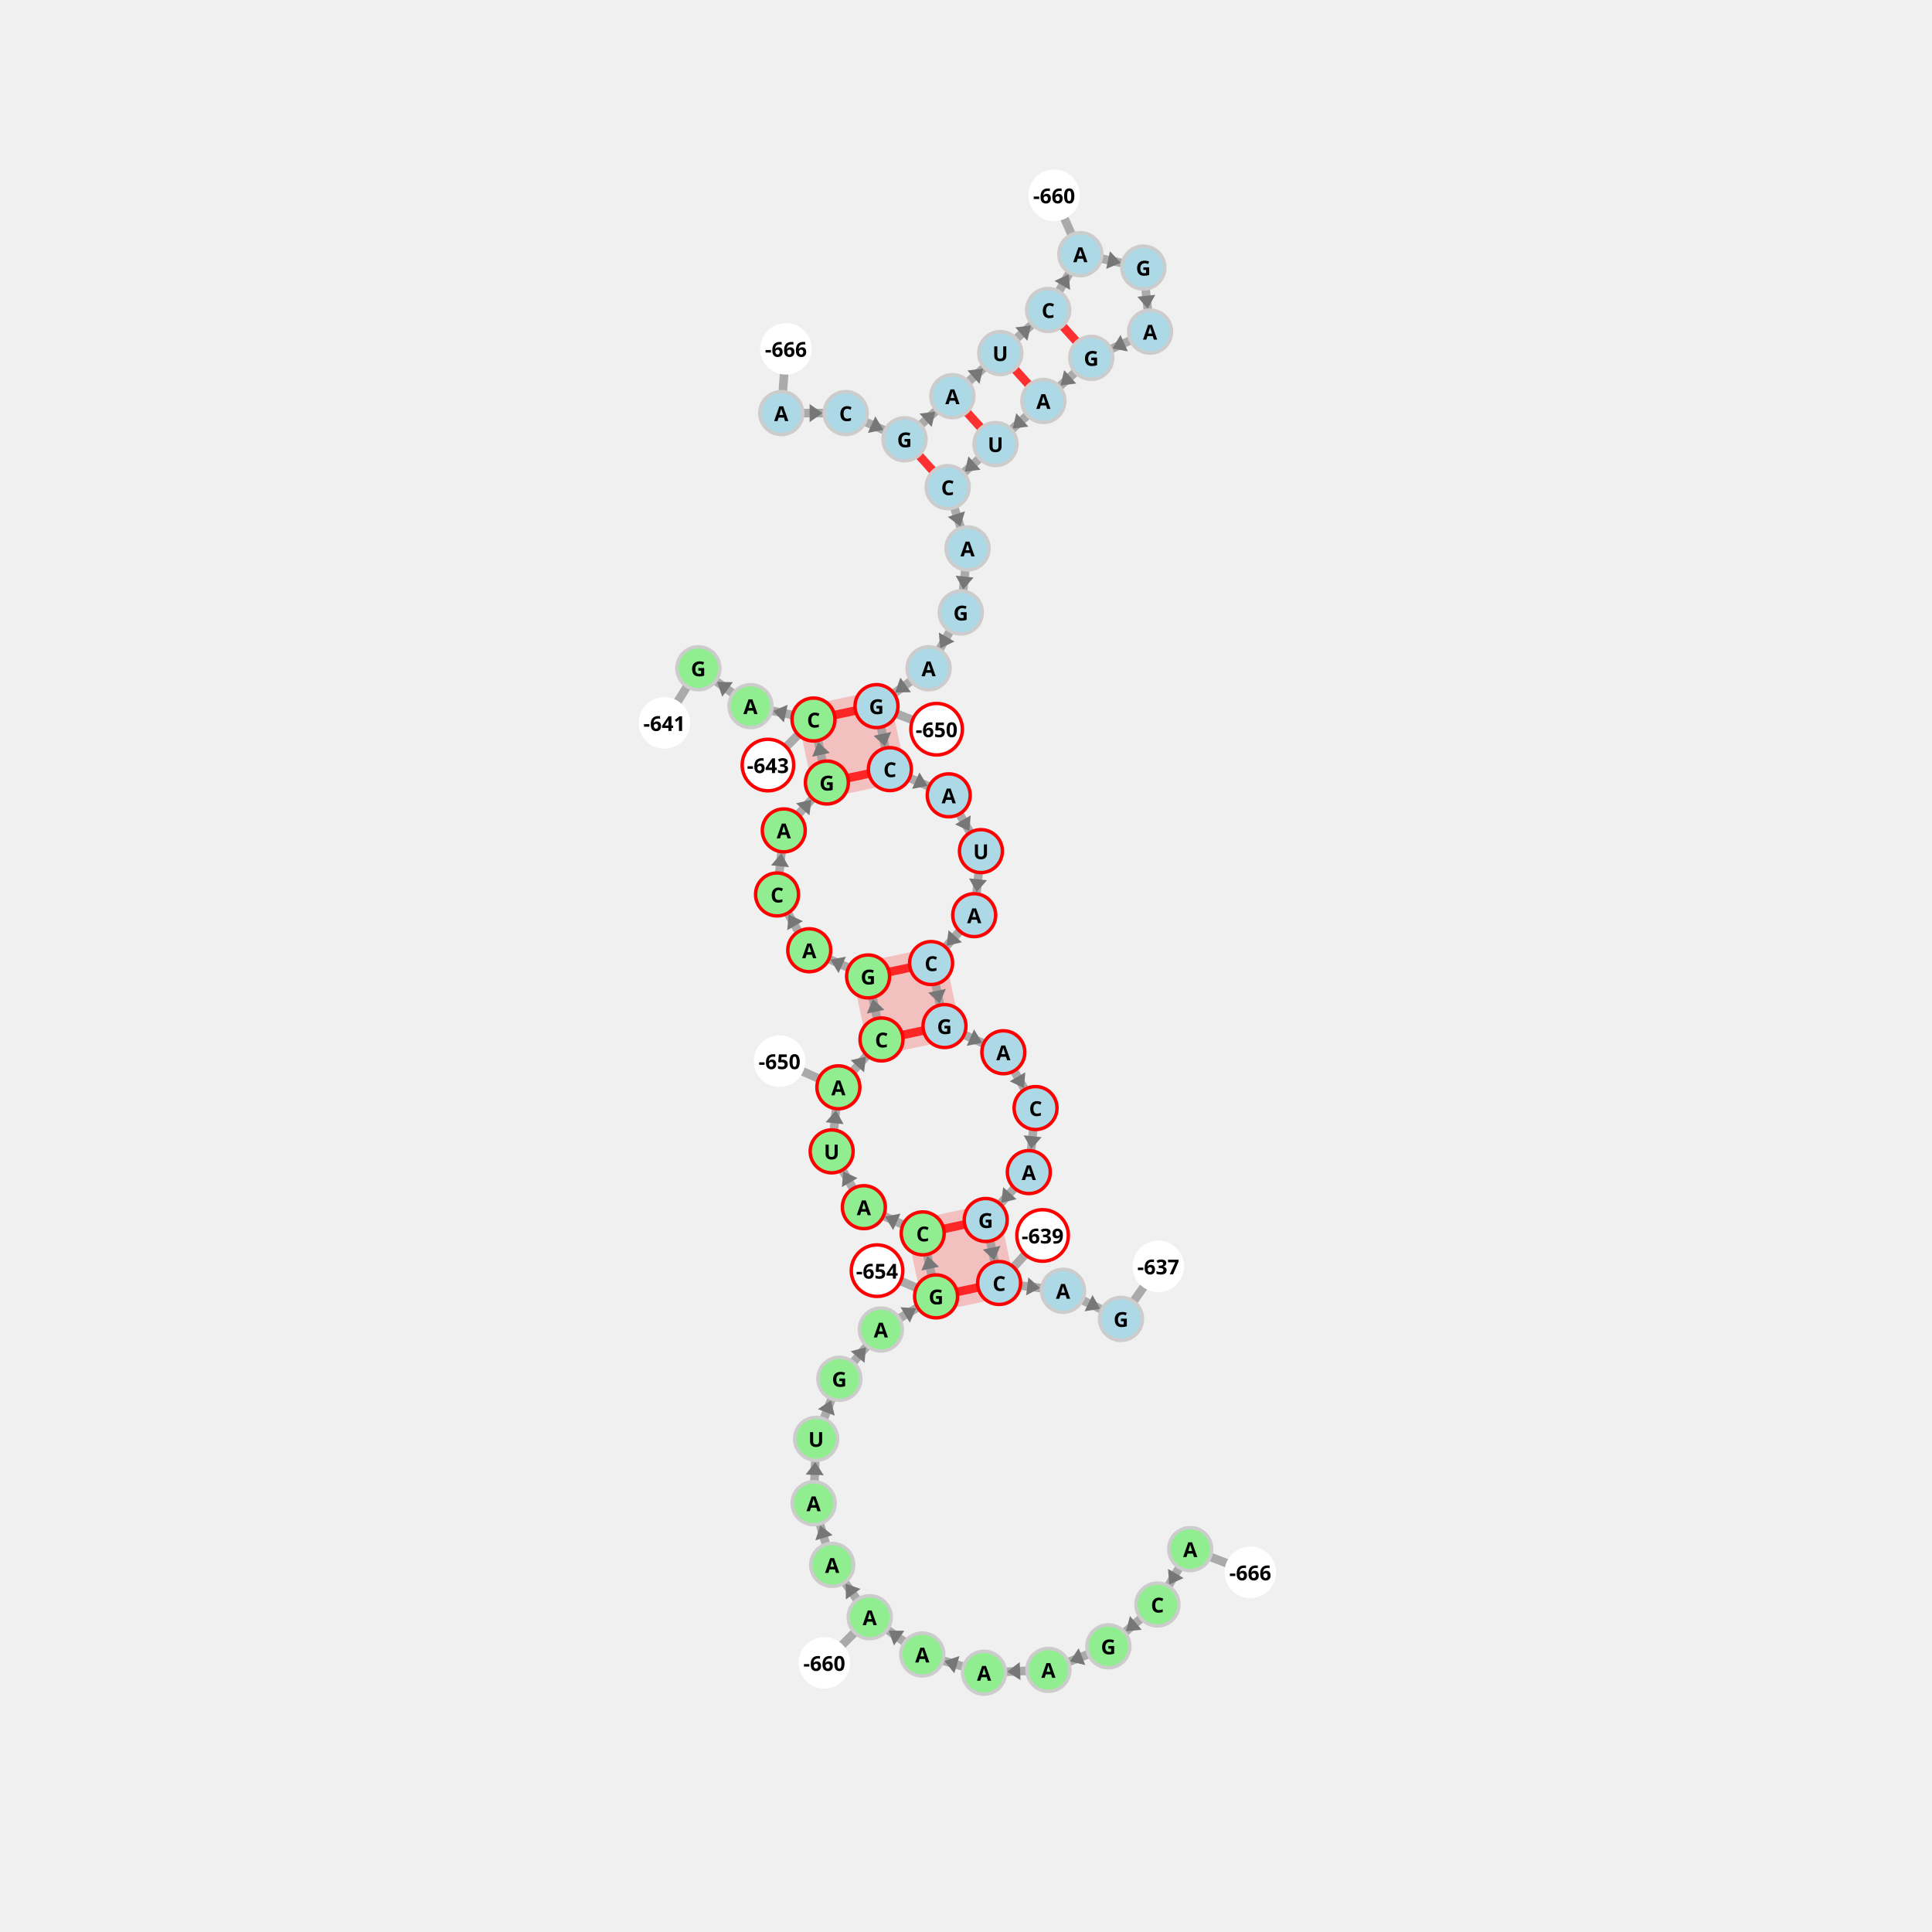
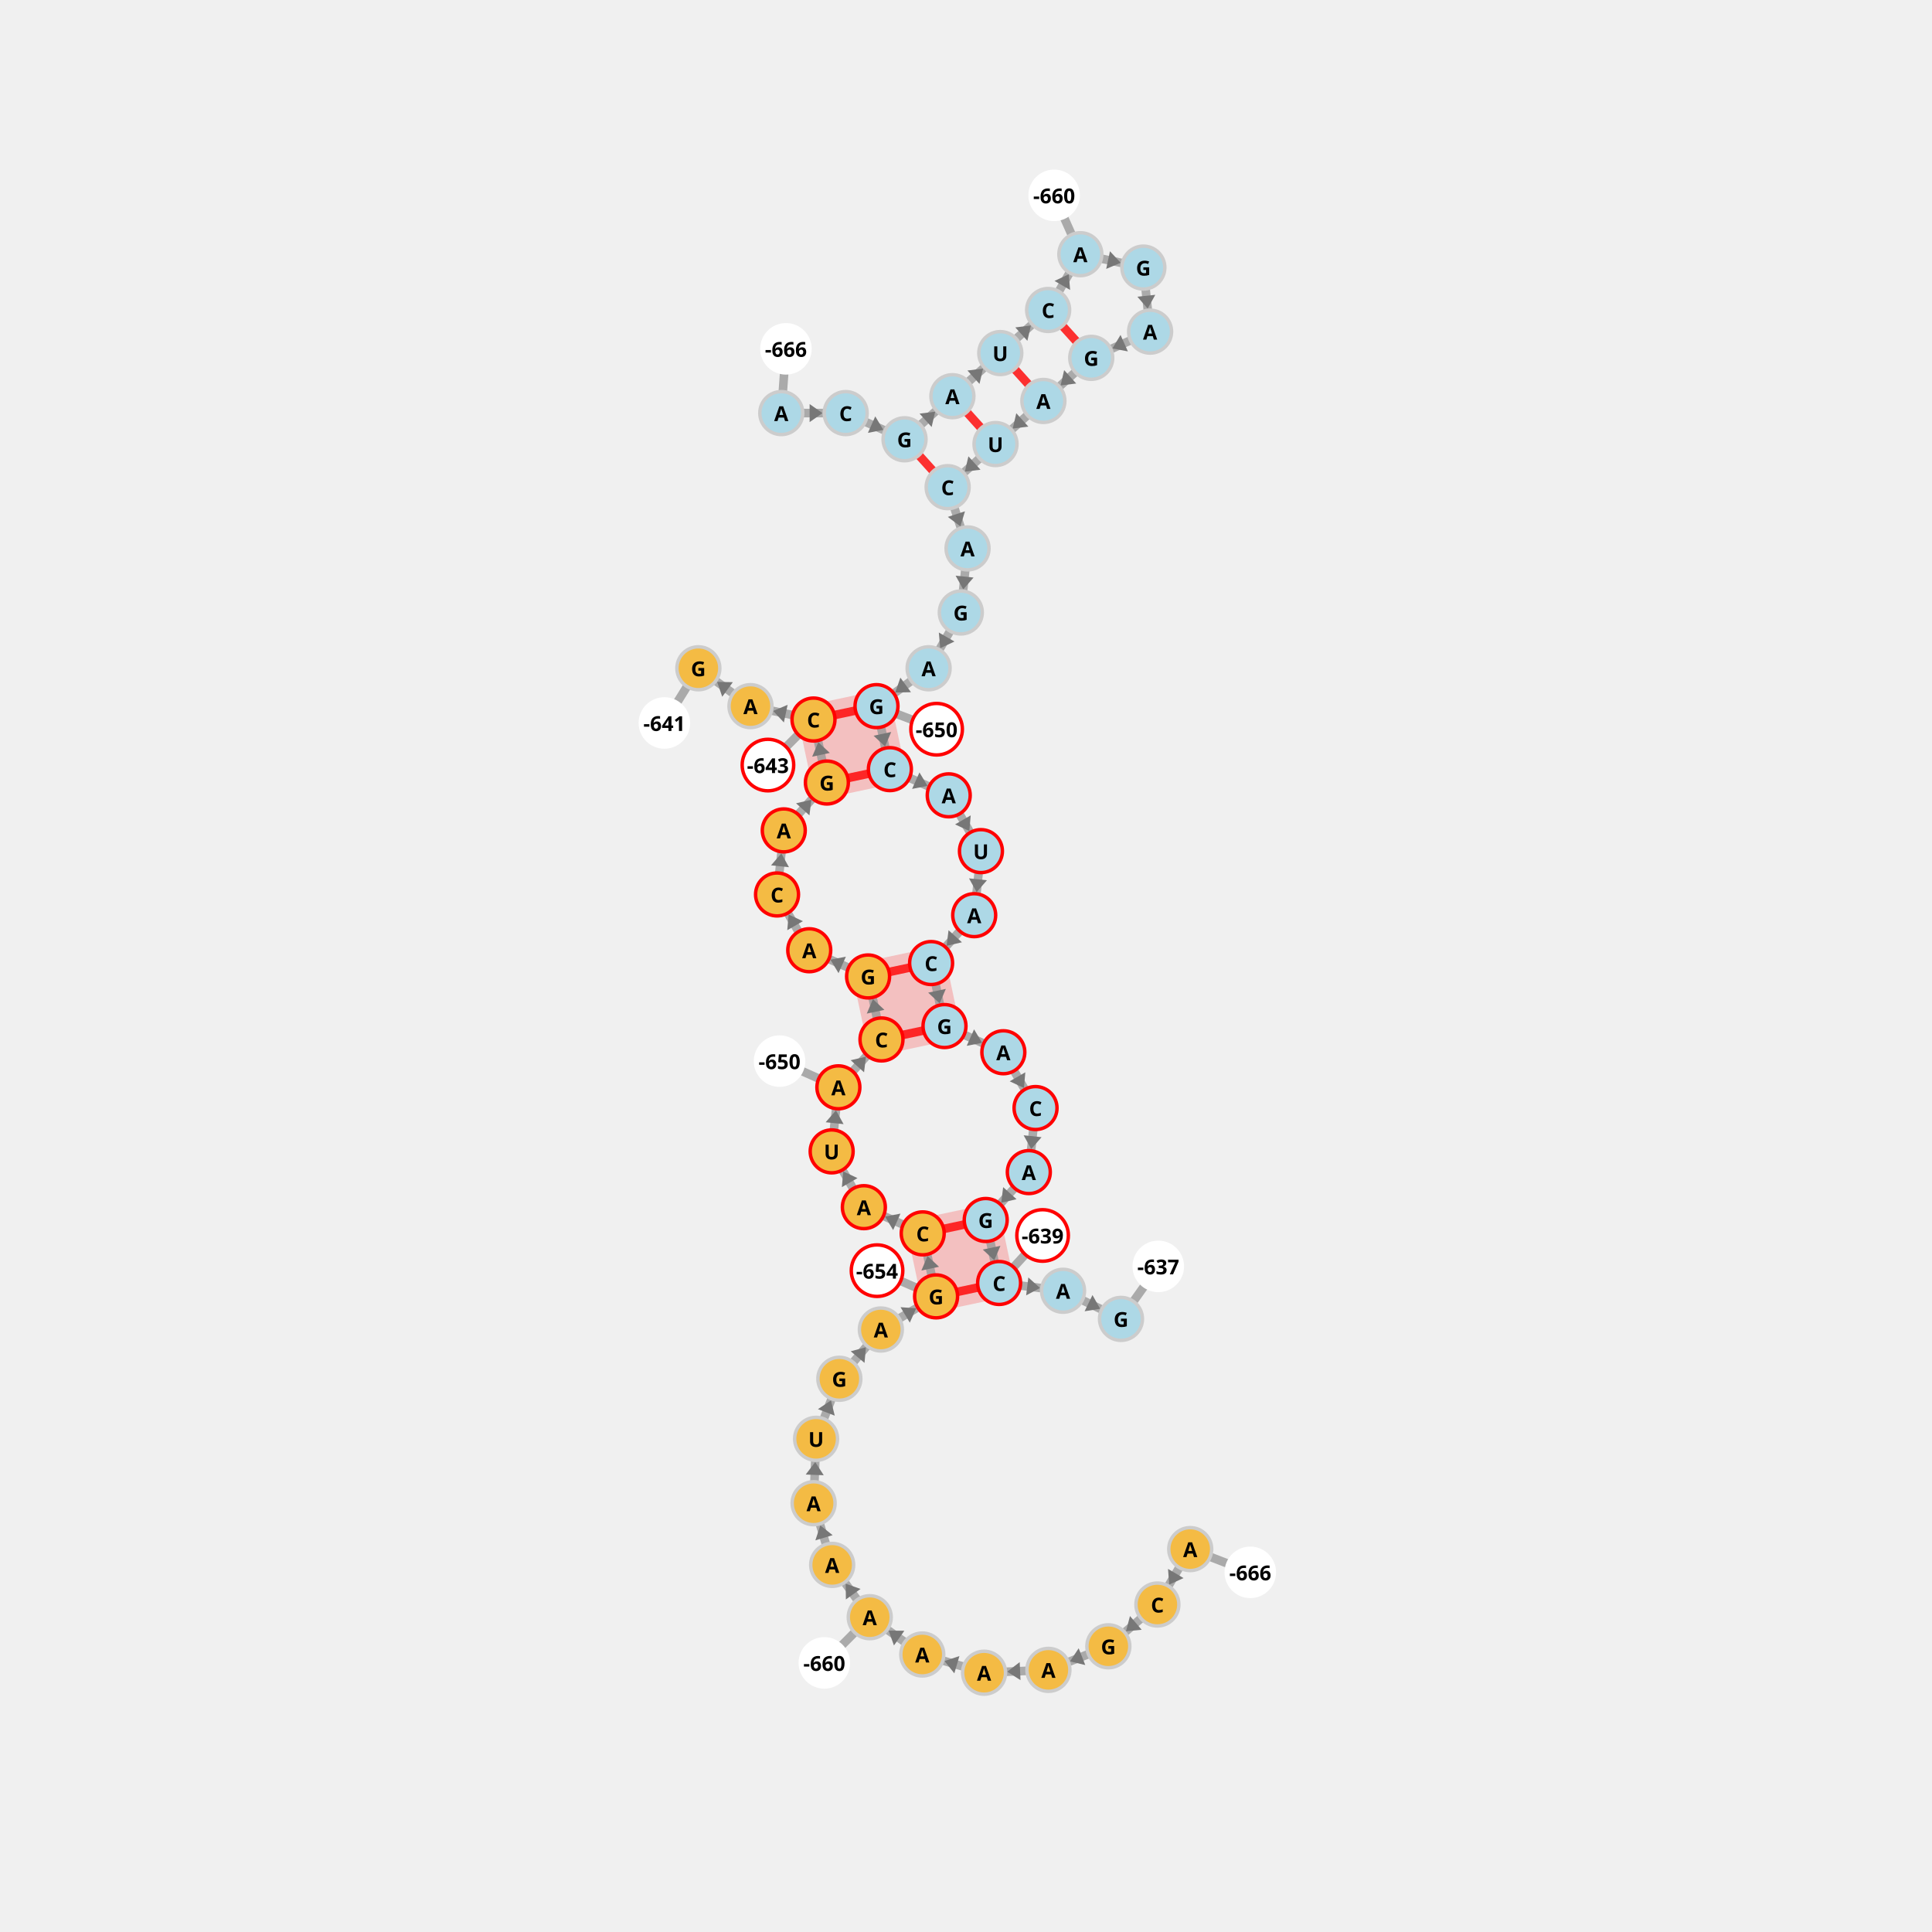
<svg xmlns="http://www.w3.org/2000/svg" viewBox="0 0 300 300">
  <style type="text/css">
 circle.fornac-node, polygon.fornac-node {
  stroke: #ccc;
  stroke-width: 0.8;
  opacity: 1;
  fill: white;
}

path.fornac-directionArrow {
  fill: #777;
  stroke: none;
  stroke-width: 0.8px;
}

g.fornac-plot {
    /* outline: 1px solid red; */
}

circle.fornac-node[base_type="a"] {
  fill: #dbdb8d;
}

circle.fornac-node[base_type="c"] {
  fill: #98df8a;
}

circle.fornac-node[base_type="g"] {
  fill: #ff9896;
}

circle.fornac-node[base_type="u"], circle.fornac-node[base_type="t"] {
  fill: #aec7e8;
}

.fornac-node &gt; text {
     pointer-events: none;
 }

circle.fornac-node[node_type="label"] {
    stroke: transparent;
    stroke-width: 0;
    fill: white;
    display: inline;
}

circle.fornac-node[node_type="protein"] {
    fill: gray;
    fill-opacity: 0.5;
    stroke-width: 4;
}

.fornac-selectedNode &gt; circle.fornac-node {
    stroke: red;
}

text.fornac-nodeLabel {
    font-weight: bold;
    font-family: Tahoma, Geneva, sans-serif;
    font-size: 0.4em;
    color: rgb(100,100,100);
    text-anchor: middle;
    alignment-baseline: middle;
    dominant-baseline: central;
    pointer-events: none;
    -webkit-touch-callout: none;
    -webkit-user-select: none;
    -khtml-user-select: none;
    -moz-user-select: none;
    -ms-user-select: none;
    user-select: none;
}

line.fornac-link {
  stroke: #999;
  stroke-opacity: 0.8;
  stroke-width: 2;
}

line.fornac-link[link_type="pseudoknot"] {
    stroke: red;
}

line.fornac-link[link_type="basepair"] {
  stroke: red;
}

line.fornac-link[link_type="intermolecule"] {
  stroke: blue;
}

line.fornac-link[link_type="chain_chain"] {
  stroke-dasharray: 3,3;
}

line.fornac-link[link_type="fake"] {
  stroke: green;
}

text.fornac-plotLabel {
    font-family: Tahoma, Geneva, sans-serif;
    font-weight: bolder;
    font-size: 1.2em;
    fill: rgba(200, 200, 200, 0.5);
    text-anchor: middle;
    alignment-baseline: central;
}

.fornac-transparent {
    fill: transparent;
    stroke-width: 0;
    stroke-opacity: 0;
    opacity: 0;
    visibility: hidden;
    pointer-events: none;
}

.fornac-dragLine {
  stroke: #999;
  stroke-width: 2;
  pointer-events: none;
}

.fornac-mouseEventHelper &gt; .extent {
  fill-opacity: .1;
  stroke: #fff;
  shape-rendering: crispEdges;
}

.d3-context-menu {
	position: absolute;
	display: none;
	background-color: #f2f2f2;
	border-radius: 4px;

	font-family: Arial, sans-serif;
	font-size: 14px;
	min-width: 150px;
	border: 1px solid #d4d4d4;

	z-index:1200;
}

.d3-context-menu ul {
	list-style-type: none;
	margin: 4px 0px;
	padding: 0px;
	cursor: default;
}

.d3-context-menu ul li {
	padding: 4px 16px;

	-webkit-touch-callout: none; /* iOS Safari */
	-webkit-user-select: none;   /* Chrome/Safari/Opera */
	-khtml-user-select: none;    /* Konqueror */
	-moz-user-select: none;      /* Firefox */
	-ms-user-select: none;       /* Internet Explorer/Edge */
	user-select: none;
}

.d3-context-menu ul li:hover {
	background-color: #4677f8;
	color: #fefefe;
}

.d3-context-menu-selected {
	background-color: #4677f8;
	color: #fefefe;
}

/*
	Header
*/

.d3-context-menu ul li.is-header
.d3-context-menu ul li.is-header:hover {
	background-color: #f2f2f2;
	color: #444;
	font-weight: bold;
	font-style: italic;
}

/*
	Disabled
*/

.d3-context-menu ul li.is-disabled
.d3-context-menu ul li.is-disabled:hover {
	background-color: #f2f2f2;
	color: #888;
	cursor: not-allowed;
}

/*
	Divider
*/

.d3-context-menu ul li.is-divider {
	padding: 0px 0px;
}

.d3-context-menu ul li.is-divider:hover {
	background-color: #f2f2f2;
}

.d3-context-menu ul hr {
	border: 0;
    height: 0;
    border-top: 1px solid rgba(0, 0, 0, 0.1);
    border-bottom: 1px solid rgba(255, 255, 255, 0.3);
}

/*# sourceMappingURL=fornac.css.map*/ 
</style>
  <g class="fornac-plot" transform="translate(54.63409,-2.538667)scale(0.6668224,0.6668224)">
    <polyline points="147.606,287.896 150.725,302.569 136.053,305.687 132.934,291.015 147.606,287.896 " style="fill:red;opacity:0.2;stroke:red;stroke-width:7" />
    <polyline points="134.889,228.068 138.008,242.74 123.336,245.859 120.217,231.186 134.889,228.068 " style="fill:red;opacity:0.2;stroke:red;stroke-width:7" />
    <polyline points="122.172,168.239 125.291,182.911 110.619,186.03 107.5,171.358 122.172,168.239 " style="fill:red;opacity:0.2;stroke:red;stroke-width:7" />
    <g class="fornac-links">
      <line class="link fornac-link" x1="100" y1="100" x2="115" y2="100" link_type="backbone" pointer-events="all" start="1" end="2" />
      <line class="link fornac-link" x1="128.703" y1="106.101" x2="138.74" y2="117.248" link_type="basepair" pointer-events="all" start="3" end="13" />
      <line class="link fornac-link" x1="115" y1="100" x2="128.703" y2="106.101" link_type="backbone" pointer-events="all" start="2" end="3" />
      <line class="link fornac-link" x1="139.85" y1="96.064" x2="149.887" y2="107.211" link_type="basepair" pointer-events="all" start="4" end="12" />
      <line class="link fornac-link" x1="128.703" y1="106.101" x2="139.85" y2="96.064" link_type="backbone" pointer-events="all" start="3" end="4" />
      <line class="link fornac-link" x1="150.998" y1="86.027" x2="161.034" y2="97.174" link_type="basepair" pointer-events="all" start="5" end="11" />
      <line class="link fornac-link" x1="139.85" y1="96.064" x2="150.998" y2="86.027" link_type="backbone" pointer-events="all" start="4" end="5" />
      <line class="link fornac-link" x1="162.145" y1="75.99" x2="172.182" y2="87.137" link_type="basepair" pointer-events="all" start="6" end="10" />
      <line class="link fornac-link" x1="150.998" y1="86.027" x2="162.145" y2="75.99" link_type="backbone" pointer-events="all" start="5" end="6" />
      <line class="link fornac-link" x1="162.145" y1="75.99" x2="169.645" y2="63" link_type="backbone" pointer-events="all" start="6" end="7" />
      <line class="link fornac-link" x1="169.645" y1="63" x2="184.317" y2="66.118" link_type="backbone" pointer-events="all" start="7" end="8" />
      <line class="link fornac-link" x1="184.317" y1="66.118" x2="185.885" y2="81.036" link_type="backbone" pointer-events="all" start="8" end="9" />
      <line class="link fornac-link" x1="185.885" y1="81.036" x2="172.182" y2="87.137" link_type="backbone" pointer-events="all" start="9" end="10" />
      <line class="link fornac-link" x1="172.182" y1="87.137" x2="161.034" y2="97.174" link_type="backbone" pointer-events="all" start="10" end="11" />
      <line class="link fornac-link" x1="161.034" y1="97.174" x2="149.887" y2="107.211" link_type="backbone" pointer-events="all" start="11" end="12" />
      <line class="link fornac-link" x1="149.887" y1="107.211" x2="138.74" y2="117.248" link_type="backbone" pointer-events="all" start="12" end="13" />
      <line class="link fornac-link" x1="138.74" y1="117.248" x2="143.375" y2="131.514" link_type="backbone" pointer-events="all" start="13" end="14" />
      <line class="link fornac-link" x1="143.375" y1="131.514" x2="141.807" y2="146.432" link_type="backbone" pointer-events="all" start="14" end="15" />
      <line class="link fornac-link" x1="141.807" y1="146.432" x2="134.307" y2="159.422" link_type="backbone" pointer-events="all" start="15" end="16" />
      <line class="link fornac-link" x1="122.172" y1="168.239" x2="107.5" y2="171.358" link_type="basepair" pointer-events="all" start="17" end="57" />
      <line class="link fornac-link" x1="134.307" y1="159.422" x2="122.172" y2="168.239" link_type="backbone" pointer-events="all" start="16" end="17" />
      <line class="link fornac-link" x1="125.291" y1="182.911" x2="110.619" y2="186.03" link_type="basepair" pointer-events="all" start="18" end="56" />
      <line class="link fornac-link" x1="122.172" y1="168.239" x2="125.291" y2="182.911" link_type="backbone" pointer-events="all" start="17" end="18" />
      <line class="link fornac-link" x1="125.291" y1="182.911" x2="138.994" y2="189.012" link_type="backbone" pointer-events="all" start="18" end="19" />
      <line class="link fornac-link" x1="138.994" y1="189.012" x2="146.494" y2="202.003" link_type="backbone" pointer-events="all" start="19" end="20" />
      <line class="link fornac-link" x1="146.494" y1="202.003" x2="144.926" y2="216.921" link_type="backbone" pointer-events="all" start="20" end="21" />
      <line class="link fornac-link" x1="134.889" y1="228.068" x2="120.217" y2="231.186" link_type="basepair" pointer-events="all" start="22" end="52" />
      <line class="link fornac-link" x1="144.926" y1="216.921" x2="134.889" y2="228.068" link_type="backbone" pointer-events="all" start="21" end="22" />
      <line class="link fornac-link" x1="138.008" y1="242.74" x2="123.336" y2="245.859" link_type="basepair" pointer-events="all" start="23" end="51" />
      <line class="link fornac-link" x1="134.889" y1="228.068" x2="138.008" y2="242.74" link_type="backbone" pointer-events="all" start="22" end="23" />
      <line class="link fornac-link" x1="138.008" y1="242.74" x2="151.711" y2="248.841" link_type="backbone" pointer-events="all" start="23" end="24" />
      <line class="link fornac-link" x1="151.711" y1="248.841" x2="159.211" y2="261.831" link_type="backbone" pointer-events="all" start="24" end="25" />
      <line class="link fornac-link" x1="159.211" y1="261.831" x2="157.643" y2="276.749" link_type="backbone" pointer-events="all" start="25" end="26" />
      <line class="link fornac-link" x1="147.606" y1="287.896" x2="132.934" y2="291.015" link_type="basepair" pointer-events="all" start="27" end="47" />
      <line class="link fornac-link" x1="157.643" y1="276.749" x2="147.606" y2="287.896" link_type="backbone" pointer-events="all" start="26" end="27" />
      <line class="link fornac-link" x1="150.725" y1="302.569" x2="136.053" y2="305.687" link_type="basepair" pointer-events="all" start="28" end="46" />
      <line class="link fornac-link" x1="147.606" y1="287.896" x2="150.725" y2="302.569" link_type="backbone" pointer-events="all" start="27" end="28" />
      <line class="link fornac-link" x1="150.725" y1="302.569" x2="165.615" y2="304.383" link_type="backbone" pointer-events="all" start="28" end="29" />
      <line class="link fornac-link" x1="165.615" y1="304.383" x2="179.109" y2="310.934" link_type="backbone" pointer-events="all" start="29" end="30" />
      <line class="link fornac-link" x1="195.228" y1="364.538" x2="187.585" y2="377.444" link_type="backbone" pointer-events="all" start="34" end="35" />
      <line class="link fornac-link" x1="187.585" y1="377.444" x2="176.166" y2="387.17" link_type="backbone" pointer-events="all" start="35" end="36" />
      <line class="link fornac-link" x1="176.166" y1="387.17" x2="162.207" y2="392.662" link_type="backbone" pointer-events="all" start="36" end="37" />
      <line class="link fornac-link" x1="162.207" y1="392.662" x2="147.222" y2="393.323" link_type="backbone" pointer-events="all" start="37" end="38" />
      <line class="link fornac-link" x1="147.222" y1="393.323" x2="132.834" y2="389.082" link_type="backbone" pointer-events="all" start="38" end="39" />
      <line class="link fornac-link" x1="132.834" y1="389.082" x2="120.602" y2="380.4" link_type="backbone" pointer-events="all" start="39" end="40" />
      <line class="link fornac-link" x1="120.602" y1="380.4" x2="111.852" y2="368.216" link_type="backbone" pointer-events="all" start="40" end="41" />
      <line class="link fornac-link" x1="111.852" y1="368.216" x2="107.532" y2="353.852" link_type="backbone" pointer-events="all" start="41" end="42" />
      <line class="link fornac-link" x1="107.532" y1="353.852" x2="108.111" y2="338.863" link_type="backbone" pointer-events="all" start="42" end="43" />
      <line class="link fornac-link" x1="108.111" y1="338.863" x2="113.525" y2="324.874" link_type="backbone" pointer-events="all" start="43" end="44" />
      <line class="link fornac-link" x1="113.525" y1="324.874" x2="123.188" y2="313.401" link_type="backbone" pointer-events="all" start="44" end="45" />
      <line class="link fornac-link" x1="123.188" y1="313.401" x2="136.053" y2="305.687" link_type="backbone" pointer-events="all" start="45" end="46" />
      <line class="link fornac-link" x1="136.053" y1="305.687" x2="132.934" y2="291.015" link_type="backbone" pointer-events="all" start="46" end="47" />
      <line class="link fornac-link" x1="132.934" y1="291.015" x2="119.231" y2="284.914" link_type="backbone" pointer-events="all" start="47" end="48" />
      <line class="link fornac-link" x1="119.231" y1="284.914" x2="111.731" y2="271.924" link_type="backbone" pointer-events="all" start="48" end="49" />
      <line class="link fornac-link" x1="111.731" y1="271.924" x2="113.299" y2="257.006" link_type="backbone" pointer-events="all" start="49" end="50" />
      <line class="link fornac-link" x1="113.299" y1="257.006" x2="123.336" y2="245.859" link_type="backbone" pointer-events="all" start="50" end="51" />
      <line class="link fornac-link" x1="123.336" y1="245.859" x2="120.217" y2="231.186" link_type="backbone" pointer-events="all" start="51" end="52" />
      <line class="link fornac-link" x1="120.217" y1="231.186" x2="106.514" y2="225.085" link_type="backbone" pointer-events="all" start="52" end="53" />
      <line class="link fornac-link" x1="106.514" y1="225.085" x2="99.014" y2="212.095" link_type="backbone" pointer-events="all" start="53" end="54" />
      <line class="link fornac-link" x1="99.014" y1="212.095" x2="100.582" y2="197.177" link_type="backbone" pointer-events="all" start="54" end="55" />
      <line class="link fornac-link" x1="100.582" y1="197.177" x2="110.619" y2="186.03" link_type="backbone" pointer-events="all" start="55" end="56" />
      <line class="link fornac-link" x1="110.619" y1="186.03" x2="107.5" y2="171.358" link_type="backbone" pointer-events="all" start="56" end="57" />
      <line class="link fornac-link" x1="107.5" y1="171.358" x2="92.828" y2="168.239" link_type="backbone" pointer-events="all" start="57" end="58" />
      <line class="link fornac-link" x1="92.828" y1="168.239" x2="80.693" y2="159.422" link_type="backbone" pointer-events="all" start="58" end="59" />
      <line class="link fornac-link" x1="100" y1="100" x2="101.084" y2="85.039" link_type="label_link" pointer-events="all" start="1" end="1" />
      <line class="link fornac-link" x1="169.645" y1="63" x2="163.544" y2="49.297" link_type="label_link" pointer-events="all" start="7" end="1" />
      <line class="link fornac-link" x1="122.172" y1="168.239" x2="136.176" y2="173.615" link_type="label_link" pointer-events="all" start="17" end="1" />
      <line class="link fornac-link" x1="150.725" y1="302.569" x2="160.854" y2="291.505" link_type="label_link" pointer-events="all" start="28" end="1" />
      <line class="link fornac-link" x1="179.109" y1="310.934" x2="187.791" y2="298.702" link_type="label_link" pointer-events="all" start="30" end="1" />
      <line class="link fornac-link" x1="195.228" y1="364.538" x2="209.217" y2="369.952" link_type="label_link" pointer-events="all" start="34" end="1" />
      <line class="link fornac-link" x1="120.602" y1="380.4" x2="110.025" y2="391.036" link_type="label_link" pointer-events="all" start="40" end="1" />
      <line class="link fornac-link" x1="136.053" y1="305.687" x2="122.299" y2="299.7" link_type="label_link" pointer-events="all" start="46" end="1" />
      <line class="link fornac-link" x1="113.299" y1="257.006" x2="99.596" y2="250.905" link_type="label_link" pointer-events="all" start="50" end="1" />
      <line class="link fornac-link" x1="107.5" y1="171.358" x2="96.893" y2="181.964" link_type="label_link" pointer-events="all" start="57" end="1" />
      <line class="link fornac-link" x1="80.693" y1="159.422" x2="72.776" y2="172.163" link_type="label_link" pointer-events="all" start="59" end="1" />
    </g>
    <g class="fornac-nodes">
      <g class="gnode" struct_name="empty" transform="translate(100,100)" num="n1" rnum="n59">
        <path class="fornac-directionArrow" node_num="1" />
        <circle class="fornac-node" node_type="nucleotide" node_num="1" r="5" style="fill: lightblue;" />
        <text class="fornac-nodeLabel" label_type="nucleotide">A</text>
      </g>
      <g class="gnode" struct_name="empty" transform="translate(115,100)" num="n2" rnum="n58">
        <path class="fornac-directionArrow" node_num="2" d="M-8.4,-2.1L-5.4,0L-8.4,2.1" />
        <circle class="fornac-node" node_type="nucleotide" node_num="2" r="5" style="fill: lightblue;" />
        <text class="fornac-nodeLabel" label_type="nucleotide">C</text>
      </g>
      <g class="gnode" struct_name="empty" transform="translate(128.7032,106.101)" num="n3" rnum="n57">
        <path class="fornac-directionArrow" node_num="3" d="M-6.82,-5.335L-4.933,-2.196L-8.528,-1.498" />
        <circle class="fornac-node" node_type="nucleotide" node_num="3" r="5" style="fill: lightblue;" />
        <text class="fornac-nodeLabel" label_type="nucleotide">G</text>
      </g>
      <g class="gnode" struct_name="empty" transform="translate(139.8504,96.06409)" num="n4" rnum="n56">
        <path class="fornac-directionArrow" node_num="4" d="M-7.648,4.06L-4.013,3.613L-4.837,7.181" />
        <circle class="fornac-node" node_type="nucleotide" node_num="4" r="5" style="fill: lightblue;" />
        <text class="fornac-nodeLabel" label_type="nucleotide">A</text>
      </g>
      <g class="gnode" struct_name="empty" transform="translate(150.9975,86.02713)" num="n5" rnum="n55">
        <path class="fornac-directionArrow" node_num="5" d="M-7.648,4.06L-4.013,3.613L-4.837,7.181" />
        <circle class="fornac-node" node_type="nucleotide" node_num="5" r="5" style="fill: lightblue;" />
        <text class="fornac-nodeLabel" label_type="nucleotide">U</text>
      </g>
      <g class="gnode" struct_name="empty" transform="translate(162.1447,75.99017)" num="n6" rnum="n54">
        <path class="fornac-directionArrow" node_num="6" d="M-7.648,4.06L-4.013,3.613L-4.837,7.181" />
        <circle class="fornac-node" node_type="nucleotide" node_num="6" r="5" style="fill: lightblue;" />
        <text class="fornac-nodeLabel" label_type="nucleotide">C</text>
      </g>
      <g class="gnode" struct_name="empty" transform="translate(169.6447,62.99979)" num="n7" rnum="n53">
        <path class="fornac-directionArrow" node_num="7" d="M-6.019,6.225L-2.7,4.677L-2.381,8.325" />
        <circle class="fornac-node" node_type="nucleotide" node_num="7" r="5" style="fill: lightblue;" />
        <text class="fornac-nodeLabel" label_type="nucleotide">A</text>
      </g>
      <g class="gnode" struct_name="empty" transform="translate(184.3169,66.11847)" num="n8" rnum="n52">
        <path class="fornac-directionArrow" node_num="8" d="M-7.78,-3.801L-5.282,-1.123L-8.653,0.308" />
        <circle class="fornac-node" node_type="nucleotide" node_num="8" r="5" style="fill: lightblue;" />
        <text class="fornac-nodeLabel" label_type="nucleotide">G</text>
      </g>
      <g class="gnode" struct_name="empty" transform="translate(185.8848,81.0363)" num="n9" rnum="n51">
        <path class="fornac-directionArrow" node_num="9" d="M1.21,-8.573L-0.564,-5.37L-2.967,-8.134" />
        <circle class="fornac-node" node_type="nucleotide" node_num="9" r="5" style="fill: lightblue;" />
        <text class="fornac-nodeLabel" label_type="nucleotide">A</text>
      </g>
      <g class="gnode" struct_name="empty" transform="translate(172.1817,87.13734)" num="n10" rnum="n50">
        <path class="fornac-directionArrow" node_num="10" d="M8.528,-1.498L4.933,-2.196L6.82,-5.335" />
        <circle class="fornac-node" node_type="nucleotide" node_num="10" r="5" style="fill: lightblue;" />
        <text class="fornac-nodeLabel" label_type="nucleotide">G</text>
      </g>
      <g class="gnode" struct_name="empty" transform="translate(161.0345,97.1743)" num="n11" rnum="n49">
        <path class="fornac-directionArrow" node_num="11" d="M7.648,-4.06L4.013,-3.613L4.837,-7.181" />
        <circle class="fornac-node" node_type="nucleotide" node_num="11" r="5" style="fill: lightblue;" />
        <text class="fornac-nodeLabel" label_type="nucleotide">A</text>
      </g>
      <g class="gnode" struct_name="empty" transform="translate(149.8873,107.2113)" num="n12" rnum="n48">
        <path class="fornac-directionArrow" node_num="12" d="M7.648,-4.06L4.013,-3.613L4.837,-7.181" />
        <circle class="fornac-node" node_type="nucleotide" node_num="12" r="5" style="fill: lightblue;" />
        <text class="fornac-nodeLabel" label_type="nucleotide">U</text>
      </g>
      <g class="gnode" struct_name="empty" transform="translate(138.7401,117.2482)" num="n13" rnum="n47">
        <path class="fornac-directionArrow" node_num="13" d="M7.648,-4.06L4.013,-3.613L4.837,-7.181" />
        <circle class="fornac-node" node_type="nucleotide" node_num="13" r="5" style="fill: lightblue;" />
        <text class="fornac-nodeLabel" label_type="nucleotide">C</text>
      </g>
      <g class="gnode" struct_name="empty" transform="translate(143.3754,131.5141)" num="n14" rnum="n46">
        <path class="fornac-directionArrow" node_num="14" d="M-0.599,-8.638L-1.669,-5.136L-4.593,-7.34" />
        <circle class="fornac-node" node_type="nucleotide" node_num="14" r="5" style="fill: lightblue;" />
        <text class="fornac-nodeLabel" label_type="nucleotide">A</text>
      </g>
      <g class="gnode" struct_name="empty" transform="translate(141.8075,146.4319)" num="n15" rnum="n45">
        <path class="fornac-directionArrow" node_num="15" d="M2.967,-8.134L0.564,-5.37L-1.21,-8.573" />
        <circle class="fornac-node" node_type="nucleotide" node_num="15" r="5" style="fill: lightblue;" />
        <text class="fornac-nodeLabel" label_type="nucleotide">G</text>
      </g>
      <g class="gnode" struct_name="empty" transform="translate(134.3075,159.4223)" num="n16" rnum="n44">
        <path class="fornac-directionArrow" node_num="16" d="M6.019,-6.225L2.7,-4.677L2.381,-8.325" />
        <circle class="fornac-node" node_type="nucleotide" node_num="16" r="5" style="fill: lightblue;" />
        <text class="fornac-nodeLabel" label_type="nucleotide">A</text>
      </g>
      <g class="gnode" struct_name="empty" transform="translate(122.1722,168.2391)" num="n17" rnum="n43">
        <path class="fornac-directionArrow" node_num="17" d="M8.03,-3.238L4.369,-3.174L5.561,-6.636" />
        <circle class="fornac-node" node_type="nucleotide" node_num="17" r="5" style="fill: lightblue;stroke: red;" />
        <text class="fornac-nodeLabel" label_type="nucleotide">G</text>
      </g>
      <g class="gnode" struct_name="empty" transform="translate(125.2909,182.9113)" num="n18" rnum="n42">
        <path class="fornac-directionArrow" node_num="18" d="M0.308,-8.653L-1.123,-5.282L-3.801,-7.78" />
        <circle class="fornac-node" node_type="nucleotide" node_num="18" r="5" style="fill: lightblue;stroke: red;" />
        <text class="fornac-nodeLabel" label_type="nucleotide">C</text>
      </g>
      <g class="gnode" struct_name="empty" transform="translate(138.9941,189.0123)" num="n19" rnum="n41">
        <path class="fornac-directionArrow" node_num="19" d="M-6.82,-5.335L-4.933,-2.196L-8.528,-1.498" />
        <circle class="fornac-node" node_type="nucleotide" node_num="19" r="5" style="fill: lightblue;stroke: red;" />
        <text class="fornac-nodeLabel" label_type="nucleotide">A</text>
      </g>
      <g class="gnode" struct_name="empty" transform="translate(146.4941,202.0027)" num="n20" rnum="n40">
        <path class="fornac-directionArrow" node_num="20" d="M-2.381,-8.325L-2.7,-4.677L-6.019,-6.225" />
        <circle class="fornac-node" node_type="nucleotide" node_num="20" r="5" style="fill: lightblue;stroke: red;" />
        <text class="fornac-nodeLabel" label_type="nucleotide">U</text>
      </g>
      <g class="gnode" struct_name="empty" transform="translate(144.9261,216.9205)" num="n21" rnum="n39">
        <path class="fornac-directionArrow" node_num="21" d="M2.967,-8.134L0.564,-5.37L-1.21,-8.573" />
        <circle class="fornac-node" node_type="nucleotide" node_num="21" r="5" style="fill: lightblue;stroke: red;" />
        <text class="fornac-nodeLabel" label_type="nucleotide">A</text>
      </g>
      <g class="gnode" struct_name="empty" transform="translate(134.8892,228.0677)" num="n22" rnum="n38">
        <path class="fornac-directionArrow" node_num="22" d="M7.181,-4.837L3.613,-4.013L4.06,-7.648" />
        <circle class="fornac-node" node_type="nucleotide" node_num="22" r="5" style="fill: lightblue;stroke: red;" />
        <text class="fornac-nodeLabel" label_type="nucleotide">C</text>
      </g>
      <g class="gnode" struct_name="empty" transform="translate(138.0079,242.7399)" num="n23" rnum="n37">
        <path class="fornac-directionArrow" node_num="23" d="M0.308,-8.653L-1.123,-5.282L-3.801,-7.78" />
        <circle class="fornac-node" node_type="nucleotide" node_num="23" r="5" style="fill: lightblue;stroke: red;" />
        <text class="fornac-nodeLabel" label_type="nucleotide">G</text>
      </g>
      <g class="gnode" struct_name="empty" transform="translate(151.711,248.841)" num="n24" rnum="n36">
        <path class="fornac-directionArrow" node_num="24" d="M-6.82,-5.335L-4.933,-2.196L-8.528,-1.498" />
        <circle class="fornac-node" node_type="nucleotide" node_num="24" r="5" style="fill: lightblue;stroke: red;" />
        <text class="fornac-nodeLabel" label_type="nucleotide">A</text>
      </g>
      <g class="gnode" struct_name="empty" transform="translate(159.211,261.8313)" num="n25" rnum="n35">
        <path class="fornac-directionArrow" node_num="25" d="M-2.381,-8.325L-2.7,-4.677L-6.019,-6.225" />
        <circle class="fornac-node" node_type="nucleotide" node_num="25" r="5" style="fill: lightblue;stroke: red;" />
        <text class="fornac-nodeLabel" label_type="nucleotide">C</text>
      </g>
      <g class="gnode" struct_name="empty" transform="translate(157.6431,276.7492)" num="n26" rnum="n34">
        <path class="fornac-directionArrow" node_num="26" d="M2.967,-8.134L0.564,-5.37L-1.21,-8.573" />
        <circle class="fornac-node" node_type="nucleotide" node_num="26" r="5" style="fill: lightblue;stroke: red;" />
        <text class="fornac-nodeLabel" label_type="nucleotide">A</text>
      </g>
      <g class="gnode" struct_name="empty" transform="translate(147.6062,287.8963)" num="n27" rnum="n33">
        <path class="fornac-directionArrow" node_num="27" d="M7.181,-4.837L3.613,-4.013L4.06,-7.648" />
        <circle class="fornac-node" node_type="nucleotide" node_num="27" r="5" style="fill: lightblue;stroke: red;" />
        <text class="fornac-nodeLabel" label_type="nucleotide">G</text>
      </g>
      <g class="gnode" struct_name="empty" transform="translate(150.7248,302.5686)" num="n28" rnum="n32">
        <path class="fornac-directionArrow" node_num="28" d="M0.308,-8.653L-1.123,-5.282L-3.801,-7.78" />
        <circle class="fornac-node" node_type="nucleotide" node_num="28" r="5" style="fill: lightblue;stroke: red;" />
        <text class="fornac-nodeLabel" label_type="nucleotide">C</text>
      </g>
      <g class="gnode" struct_name="empty" transform="translate(165.6147,304.3829)" num="n29" rnum="n31">
        <path class="fornac-directionArrow" node_num="29" d="M-8.084,-3.101L-5.36,-0.653L-8.592,1.069" />
        <circle class="fornac-node" node_type="nucleotide" node_num="29" r="5" style="fill: lightblue;" />
        <text class="fornac-nodeLabel" label_type="nucleotide">A</text>
      </g>
      <g class="gnode" struct_name="empty" transform="translate(179.1087,310.9337)" num="n30" rnum="n30">
        <path class="fornac-directionArrow" node_num="30" d="M-6.64,-5.558L-4.858,-2.358L-8.474,-1.779" />
        <circle class="fornac-node" node_type="nucleotide" node_num="30" r="5" style="fill: lightblue;" />
        <text class="fornac-nodeLabel" label_type="nucleotide">G</text>
      </g>
      <g class="gnode" struct_name="empty" transform="translate(195.2282,364.5375)" num="n34" rnum="n26">
-         <circle class="fornac-node" node_type="nucleotide" node_num="34" r="5" style="fill: lightgreen;" />
+         <circle class="fornac-node" node_type="nucleotide" node_num="34" r="5" style="fill: #F4BB44;" />
        <text class="fornac-nodeLabel" label_type="nucleotide">A</text>
      </g>
      <g class="gnode" struct_name="empty" transform="translate(187.5854,377.4444)" num="n35" rnum="n25">
        <path class="fornac-directionArrow" node_num="35" d="M6.087,-6.158L2.751,-4.646L2.473,-8.298" />
-         <circle class="fornac-node" node_type="nucleotide" node_num="35" r="5" style="fill: lightgreen;" />
+         <circle class="fornac-node" node_type="nucleotide" node_num="35" r="5" style="fill: #F4BB44;" />
        <text class="fornac-nodeLabel" label_type="nucleotide">C</text>
      </g>
      <g class="gnode" struct_name="empty" transform="translate(176.1659,387.1704)" num="n36" rnum="n24">
        <path class="fornac-directionArrow" node_num="36" d="M7.757,-3.848L4.111,-3.501L5.033,-7.045" />
-         <circle class="fornac-node" node_type="nucleotide" node_num="36" r="5" style="fill: lightgreen;" />
+         <circle class="fornac-node" node_type="nucleotide" node_num="36" r="5" style="fill: #F4BB44;" />
        <text class="fornac-nodeLabel" label_type="nucleotide">G</text>
      </g>
      <g class="gnode" struct_name="empty" transform="translate(162.2071,392.6615)" num="n37" rnum="n23">
        <path class="fornac-directionArrow" node_num="37" d="M8.586,-1.121L5.025,-1.977L7.048,-5.029" />
-         <circle class="fornac-node" node_type="nucleotide" node_num="37" r="5" style="fill: lightgreen;" />
+         <circle class="fornac-node" node_type="nucleotide" node_num="37" r="5" style="fill: #F4BB44;" />
        <text class="fornac-nodeLabel" label_type="nucleotide">A</text>
      </g>
      <g class="gnode" struct_name="empty" transform="translate(147.2217,393.3227)" num="n38" rnum="n22">
        <path class="fornac-directionArrow" node_num="38" d="M8.484,1.728L5.395,-0.238L8.299,-2.468" />
-         <circle class="fornac-node" node_type="nucleotide" node_num="38" r="5" style="fill: lightgreen;" />
+         <circle class="fornac-node" node_type="nucleotide" node_num="38" r="5" style="fill: #F4BB44;" />
        <text class="fornac-nodeLabel" label_type="nucleotide">A</text>
      </g>
      <g class="gnode" struct_name="empty" transform="translate(132.8336,389.0823)" num="n39" rnum="n21">
        <path class="fornac-directionArrow" node_num="39" d="M7.464,4.389L5.18,1.527L8.651,0.36" />
-         <circle class="fornac-node" node_type="nucleotide" node_num="39" r="5" style="fill: lightgreen;" />
+         <circle class="fornac-node" node_type="nucleotide" node_num="39" r="5" style="fill: #F4BB44;" />
        <text class="fornac-nodeLabel" label_type="nucleotide">A</text>
      </g>
      <g class="gnode" struct_name="empty" transform="translate(120.6019,380.3998)" num="n40" rnum="n20">
        <path class="fornac-directionArrow" node_num="40" d="M5.634,6.575L4.403,3.126L8.065,3.15" />
-         <circle class="fornac-node" node_type="nucleotide" node_num="40" r="5" style="fill: lightgreen;" />
+         <circle class="fornac-node" node_type="nucleotide" node_num="40" r="5" style="fill: #F4BB44;" />
        <text class="fornac-nodeLabel" label_type="nucleotide">A</text>
      </g>
      <g class="gnode" struct_name="empty" transform="translate(111.8521,368.2162)" num="n41" rnum="n19">
        <path class="fornac-directionArrow" node_num="41" d="M3.194,8.048L3.15,4.386L6.606,5.598" />
-         <circle class="fornac-node" node_type="nucleotide" node_num="41" r="5" style="fill: lightgreen;" />
+         <circle class="fornac-node" node_type="nucleotide" node_num="41" r="5" style="fill: #F4BB44;" />
        <text class="fornac-nodeLabel" label_type="nucleotide">A</text>
      </g>
      <g class="gnode" struct_name="empty" transform="translate(107.5324,353.8516)" num="n42" rnum="n18">
        <path class="fornac-directionArrow" node_num="42" d="M0.408,8.649L1.555,5.171L4.43,7.439" />
-         <circle class="fornac-node" node_type="nucleotide" node_num="42" r="5" style="fill: lightgreen;" />
+         <circle class="fornac-node" node_type="nucleotide" node_num="42" r="5" style="fill: #F4BB44;" />
        <text class="fornac-nodeLabel" label_type="nucleotide">A</text>
      </g>
      <g class="gnode" struct_name="empty" transform="translate(108.111,338.8628)" num="n43" rnum="n17">
        <path class="fornac-directionArrow" node_num="43" d="M-2.422,8.313L-0.208,5.396L1.774,8.475" />
-         <circle class="fornac-node" node_type="nucleotide" node_num="43" r="5" style="fill: lightgreen;" />
+         <circle class="fornac-node" node_type="nucleotide" node_num="43" r="5" style="fill: #F4BB44;" />
        <text class="fornac-nodeLabel" label_type="nucleotide">U</text>
      </g>
      <g class="gnode" struct_name="empty" transform="translate(113.5251,324.8739)" num="n44" rnum="n16">
        <path class="fornac-directionArrow" node_num="44" d="M-4.99,7.076L-1.949,5.036L-1.073,8.592" />
-         <circle class="fornac-node" node_type="nucleotide" node_num="44" r="5" style="fill: lightgreen;" />
+         <circle class="fornac-node" node_type="nucleotide" node_num="44" r="5" style="fill: #F4BB44;" />
        <text class="fornac-nodeLabel" label_type="nucleotide">G</text>
      </g>
      <g class="gnode" struct_name="empty" transform="translate(123.188,313.401)" num="n45" rnum="n15">
        <path class="fornac-directionArrow" node_num="45" d="M-7.017,5.072L-3.479,4.13L-3.805,7.778" />
-         <circle class="fornac-node" node_type="nucleotide" node_num="45" r="5" style="fill: lightgreen;" />
+         <circle class="fornac-node" node_type="nucleotide" node_num="45" r="5" style="fill: #F4BB44;" />
        <text class="fornac-nodeLabel" label_type="nucleotide">A</text>
      </g>
      <g class="gnode" struct_name="empty" transform="translate(136.0526,305.6872)" num="n46" rnum="n14">
        <path class="fornac-directionArrow" node_num="46" d="M-8.284,2.519L-4.631,2.777L-6.124,6.121" />
-         <circle class="fornac-node" node_type="nucleotide" node_num="46" r="5" style="fill: lightgreen;stroke: red;" />
+         <circle class="fornac-node" node_type="nucleotide" node_num="46" r="5" style="fill: #F4BB44;stroke: red;" />
        <text class="fornac-nodeLabel" label_type="nucleotide">G</text>
      </g>
      <g class="gnode" struct_name="empty" transform="translate(132.9339,291.015)" num="n47" rnum="n13">
        <path class="fornac-directionArrow" node_num="47" d="M-0.308,8.653L1.123,5.282L3.801,7.78" />
-         <circle class="fornac-node" node_type="nucleotide" node_num="47" r="5" style="fill: lightgreen;stroke: red;" />
+         <circle class="fornac-node" node_type="nucleotide" node_num="47" r="5" style="fill: #F4BB44;stroke: red;" />
        <text class="fornac-nodeLabel" label_type="nucleotide">C</text>
      </g>
      <g class="gnode" struct_name="empty" transform="translate(119.2308,284.914)" num="n48" rnum="n12">
        <path class="fornac-directionArrow" node_num="48" d="M6.82,5.335L4.933,2.196L8.528,1.498" />
-         <circle class="fornac-node" node_type="nucleotide" node_num="48" r="5" style="fill: lightgreen;stroke: red;" />
+         <circle class="fornac-node" node_type="nucleotide" node_num="48" r="5" style="fill: #F4BB44;stroke: red;" />
        <text class="fornac-nodeLabel" label_type="nucleotide">A</text>
      </g>
      <g class="gnode" struct_name="empty" transform="translate(111.7308,271.9236)" num="n49" rnum="n11">
        <path class="fornac-directionArrow" node_num="49" d="M2.381,8.325L2.7,4.677L6.019,6.225" />
-         <circle class="fornac-node" node_type="nucleotide" node_num="49" r="5" style="fill: lightgreen;stroke: red;" />
+         <circle class="fornac-node" node_type="nucleotide" node_num="49" r="5" style="fill: #F4BB44;stroke: red;" />
        <text class="fornac-nodeLabel" label_type="nucleotide">U</text>
      </g>
      <g class="gnode" struct_name="empty" transform="translate(113.2987,257.0058)" num="n50" rnum="n10">
        <path class="fornac-directionArrow" node_num="50" d="M-2.967,8.134L-0.564,5.37L1.21,8.573" />
-         <circle class="fornac-node" node_type="nucleotide" node_num="50" r="5" style="fill: lightgreen;stroke: red;" />
+         <circle class="fornac-node" node_type="nucleotide" node_num="50" r="5" style="fill: #F4BB44;stroke: red;" />
        <text class="fornac-nodeLabel" label_type="nucleotide">A</text>
      </g>
      <g class="gnode" struct_name="empty" transform="translate(123.3356,245.8586)" num="n51" rnum="n9">
        <path class="fornac-directionArrow" node_num="51" d="M-7.181,4.837L-3.613,4.013L-4.06,7.648" />
-         <circle class="fornac-node" node_type="nucleotide" node_num="51" r="5" style="fill: lightgreen;stroke: red;" />
+         <circle class="fornac-node" node_type="nucleotide" node_num="51" r="5" style="fill: #F4BB44;stroke: red;" />
        <text class="fornac-nodeLabel" label_type="nucleotide">C</text>
      </g>
      <g class="gnode" struct_name="empty" transform="translate(120.217,231.1864)" num="n52" rnum="n8">
        <path class="fornac-directionArrow" node_num="52" d="M-0.308,8.653L1.123,5.282L3.801,7.78" />
-         <circle class="fornac-node" node_type="nucleotide" node_num="52" r="5" style="fill: lightgreen;stroke: red;" />
+         <circle class="fornac-node" node_type="nucleotide" node_num="52" r="5" style="fill: #F4BB44;stroke: red;" />
        <text class="fornac-nodeLabel" label_type="nucleotide">G</text>
      </g>
      <g class="gnode" struct_name="empty" transform="translate(106.5138,225.0853)" num="n53" rnum="n7">
        <path class="fornac-directionArrow" node_num="53" d="M6.82,5.335L4.933,2.196L8.528,1.498" />
-         <circle class="fornac-node" node_type="nucleotide" node_num="53" r="5" style="fill: lightgreen;stroke: red;" />
+         <circle class="fornac-node" node_type="nucleotide" node_num="53" r="5" style="fill: #F4BB44;stroke: red;" />
        <text class="fornac-nodeLabel" label_type="nucleotide">A</text>
      </g>
      <g class="gnode" struct_name="empty" transform="translate(99.01379,212.0949)" num="n54" rnum="n6">
        <path class="fornac-directionArrow" node_num="54" d="M2.381,8.325L2.7,4.677L6.019,6.225" />
-         <circle class="fornac-node" node_type="nucleotide" node_num="54" r="5" style="fill: lightgreen;stroke: red;" />
+         <circle class="fornac-node" node_type="nucleotide" node_num="54" r="5" style="fill: #F4BB44;stroke: red;" />
        <text class="fornac-nodeLabel" label_type="nucleotide">C</text>
      </g>
      <g class="gnode" struct_name="empty" transform="translate(100.5817,197.1771)" num="n55" rnum="n5">
        <path class="fornac-directionArrow" node_num="55" d="M-2.967,8.134L-0.564,5.37L1.21,8.573" />
-         <circle class="fornac-node" node_type="nucleotide" node_num="55" r="5" style="fill: lightgreen;stroke: red;" />
+         <circle class="fornac-node" node_type="nucleotide" node_num="55" r="5" style="fill: #F4BB44;stroke: red;" />
        <text class="fornac-nodeLabel" label_type="nucleotide">A</text>
      </g>
      <g class="gnode" struct_name="empty" transform="translate(110.6187,186.0299)" num="n56" rnum="n4">
        <path class="fornac-directionArrow" node_num="56" d="M-7.181,4.837L-3.613,4.013L-4.06,7.648" />
-         <circle class="fornac-node" node_type="nucleotide" node_num="56" r="5" style="fill: lightgreen;stroke: red;" />
+         <circle class="fornac-node" node_type="nucleotide" node_num="56" r="5" style="fill: #F4BB44;stroke: red;" />
        <text class="fornac-nodeLabel" label_type="nucleotide">G</text>
      </g>
      <g class="gnode" struct_name="empty" transform="translate(107.5,171.3577)" num="n57" rnum="n3">
        <path class="fornac-directionArrow" node_num="57" d="M-0.308,8.653L1.123,5.282L3.801,7.78" />
-         <circle class="fornac-node" node_type="nucleotide" node_num="57" r="5" style="fill: lightgreen;stroke: red;" />
+         <circle class="fornac-node" node_type="nucleotide" node_num="57" r="5" style="fill: #F4BB44;stroke: red;" />
        <text class="fornac-nodeLabel" label_type="nucleotide">C</text>
      </g>
      <g class="gnode" struct_name="empty" transform="translate(92.82779,168.2391)" num="n58" rnum="n2">
        <path class="fornac-directionArrow" node_num="58" d="M7.78,3.801L5.282,1.123L8.653,-0.308" />
-         <circle class="fornac-node" node_type="nucleotide" node_num="58" r="5" style="fill: lightgreen;" />
+         <circle class="fornac-node" node_type="nucleotide" node_num="58" r="5" style="fill: #F4BB44;" />
        <text class="fornac-nodeLabel" label_type="nucleotide">A</text>
      </g>
      <g class="gnode" struct_name="empty" transform="translate(80.69253,159.4223)" num="n59" rnum="n1">
        <path class="fornac-directionArrow" node_num="59" d="M5.561,6.636L4.369,3.174L8.03,3.238" />
-         <circle class="fornac-node" node_type="nucleotide" node_num="59" r="5" style="fill: lightgreen;" />
+         <circle class="fornac-node" node_type="nucleotide" node_num="59" r="5" style="fill: #F4BB44;" />
        <text class="fornac-nodeLabel" label_type="nucleotide">G</text>
      </g>
      <g class="gnode" struct_name="empty" transform="translate(101.0845,85.03926)" num="n-1" rnum="n61" label_gnum="1">
        <circle class="fornac-node" r="6" node_type="label" node_num="-1" label_num="1" />
        <text class="fornac-nodeLabel" label_type="label">-666</text>
      </g>
      <g class="gnode" struct_name="empty" transform="translate(163.5436,49.29661)" num="n-1" rnum="n61" label_gnum="7">
        <circle class="fornac-node" r="6" node_type="label" node_num="-1" label_num="7" />
        <text class="fornac-nodeLabel" label_type="label">-660</text>
      </g>
      <g class="gnode" struct_name="empty" transform="translate(136.1759,173.6146)" num="n-1" rnum="n61" label_gnum="17">
        <circle class="fornac-node" r="6" node_type="label" node_num="-1" label_num="17" style="stroke: red;stroke-width: 0.8;" />
        <text class="fornac-nodeLabel" label_type="label">-650</text>
      </g>
      <g class="gnode" struct_name="empty" transform="translate(160.8536,291.5047)" num="n-1" rnum="n61" label_gnum="28">
        <circle class="fornac-node" r="6" node_type="label" node_num="-1" label_num="28" style="stroke: red;stroke-width: 0.8;" />
        <text class="fornac-nodeLabel" label_type="label">-639</text>
      </g>
      <g class="gnode" struct_name="empty" transform="translate(187.7911,298.702)" num="n-1" rnum="n61" label_gnum="30">
        <circle class="fornac-node" r="6" node_type="label" node_num="-1" label_num="30" />
        <text class="fornac-nodeLabel" label_type="label">-637</text>
      </g>
      <g class="gnode" struct_name="empty" transform="translate(209.217,369.9516)" num="n-1" rnum="n61" label_gnum="34">
        <circle class="fornac-node" r="6" node_type="label" node_num="-1" label_num="34" />
        <text class="fornac-nodeLabel" label_type="label">-666</text>
      </g>
      <g class="gnode" struct_name="empty" transform="translate(110.0245,391.0356)" num="n-1" rnum="n61" label_gnum="40">
        <circle class="fornac-node" r="6" node_type="label" node_num="-1" label_num="40" />
        <text class="fornac-nodeLabel" label_type="label">-660</text>
      </g>
      <g class="gnode" struct_name="empty" transform="translate(122.2995,299.6997)" num="n-1" rnum="n61" label_gnum="46">
        <circle class="fornac-node" r="6" node_type="label" node_num="-1" label_num="46" style="stroke: red;stroke-width: 0.8;" />
        <text class="fornac-nodeLabel" label_type="label">-654</text>
      </g>
      <g class="gnode" struct_name="empty" transform="translate(99.59551,250.9047)" num="n-1" rnum="n61" label_gnum="50">
        <circle class="fornac-node" r="6" node_type="label" node_num="-1" label_num="50" />
        <text class="fornac-nodeLabel" label_type="label">-650</text>
      </g>
      <g class="gnode" struct_name="empty" transform="translate(96.8934,181.9643)" num="n-1" rnum="n61" label_gnum="57">
        <circle class="fornac-node" r="6" node_type="label" node_num="-1" label_num="57" style="stroke: red;stroke-width: 0.8;" />
        <text class="fornac-nodeLabel" label_type="label">-643</text>
      </g>
      <g class="gnode" struct_name="empty" transform="translate(72.7762,172.1632)" num="n-1" rnum="n61" label_gnum="59">
        <circle class="fornac-node" r="6" node_type="label" node_num="-1" label_num="59" />
        <text class="fornac-nodeLabel" label_type="label">-641</text>
      </g>
      <g class="gnode" transform="translate(116.3954,177.1345)" num="n-1" rnum="n61" label_gnum="60">
        <text class="fornac-nodeLabel" label_type="middle" label_num="60" />
      </g>
      <g class="gnode" transform="translate(129.1124,236.9631)" num="n-1" rnum="n61" label_gnum="61">
        <text class="fornac-nodeLabel" label_type="middle" label_num="61" />
      </g>
      <g class="gnode" transform="translate(139.2952,106.6562)" num="n-1" rnum="n61" label_gnum="62">
        <text class="fornac-nodeLabel" label_type="middle" label_num="62" />
      </g>
      <g class="gnode" transform="translate(150.4424,96.6192)" num="n-1" rnum="n61" label_gnum="63">
        <text class="fornac-nodeLabel" label_type="middle" label_num="63" />
      </g>
      <g class="gnode" transform="translate(161.5896,86.58224)" num="n-1" rnum="n61" label_gnum="64">
        <text class="fornac-nodeLabel" label_type="middle" label_num="64" />
      </g>
      <g class="gnode" transform="translate(141.8294,296.7918)" num="n-1" rnum="n61" label_gnum="65">
        <text class="fornac-nodeLabel" label_type="middle" label_num="65" />
      </g>
      <g class="gnode" transform="translate(80.69253,159.4223)" num="n-3" rnum="n63">
        <text class="fornac-nodeLabel" label_type="middle" />
      </g>
      <g class="gnode" transform="translate(100,100)" num="n-2" rnum="n62">
        <text class="fornac-nodeLabel" label_type="middle" />
      </g>
      <g class="gnode" transform="translate(118.6478,138.9069)" num="n-1" rnum="n61" label_gnum="66">
        <text class="fornac-nodeLabel" label_type="middle" label_num="66" />
      </g>
      <g class="gnode" transform="translate(174.8346,74.65641)" num="n-1" rnum="n61" label_gnum="67">
        <text class="fornac-nodeLabel" label_type="middle" label_num="67" />
      </g>
      <g class="gnode" transform="translate(152.7333,348.0908)" num="n-1" rnum="n61" label_gnum="68">
        <text class="fornac-nodeLabel" label_type="middle" label_num="68" />
      </g>
      <g class="gnode" transform="translate(122.7539,207.0488)" num="n-1" rnum="n61" label_gnum="69">
        <text class="fornac-nodeLabel" label_type="middle" label_num="69" />
      </g>
      <g class="gnode" transform="translate(135.4709,266.8775)" num="n-1" rnum="n61" label_gnum="70">
        <text class="fornac-nodeLabel" label_type="middle" label_num="70" />
      </g>
    </g>
  </g>
</svg>
